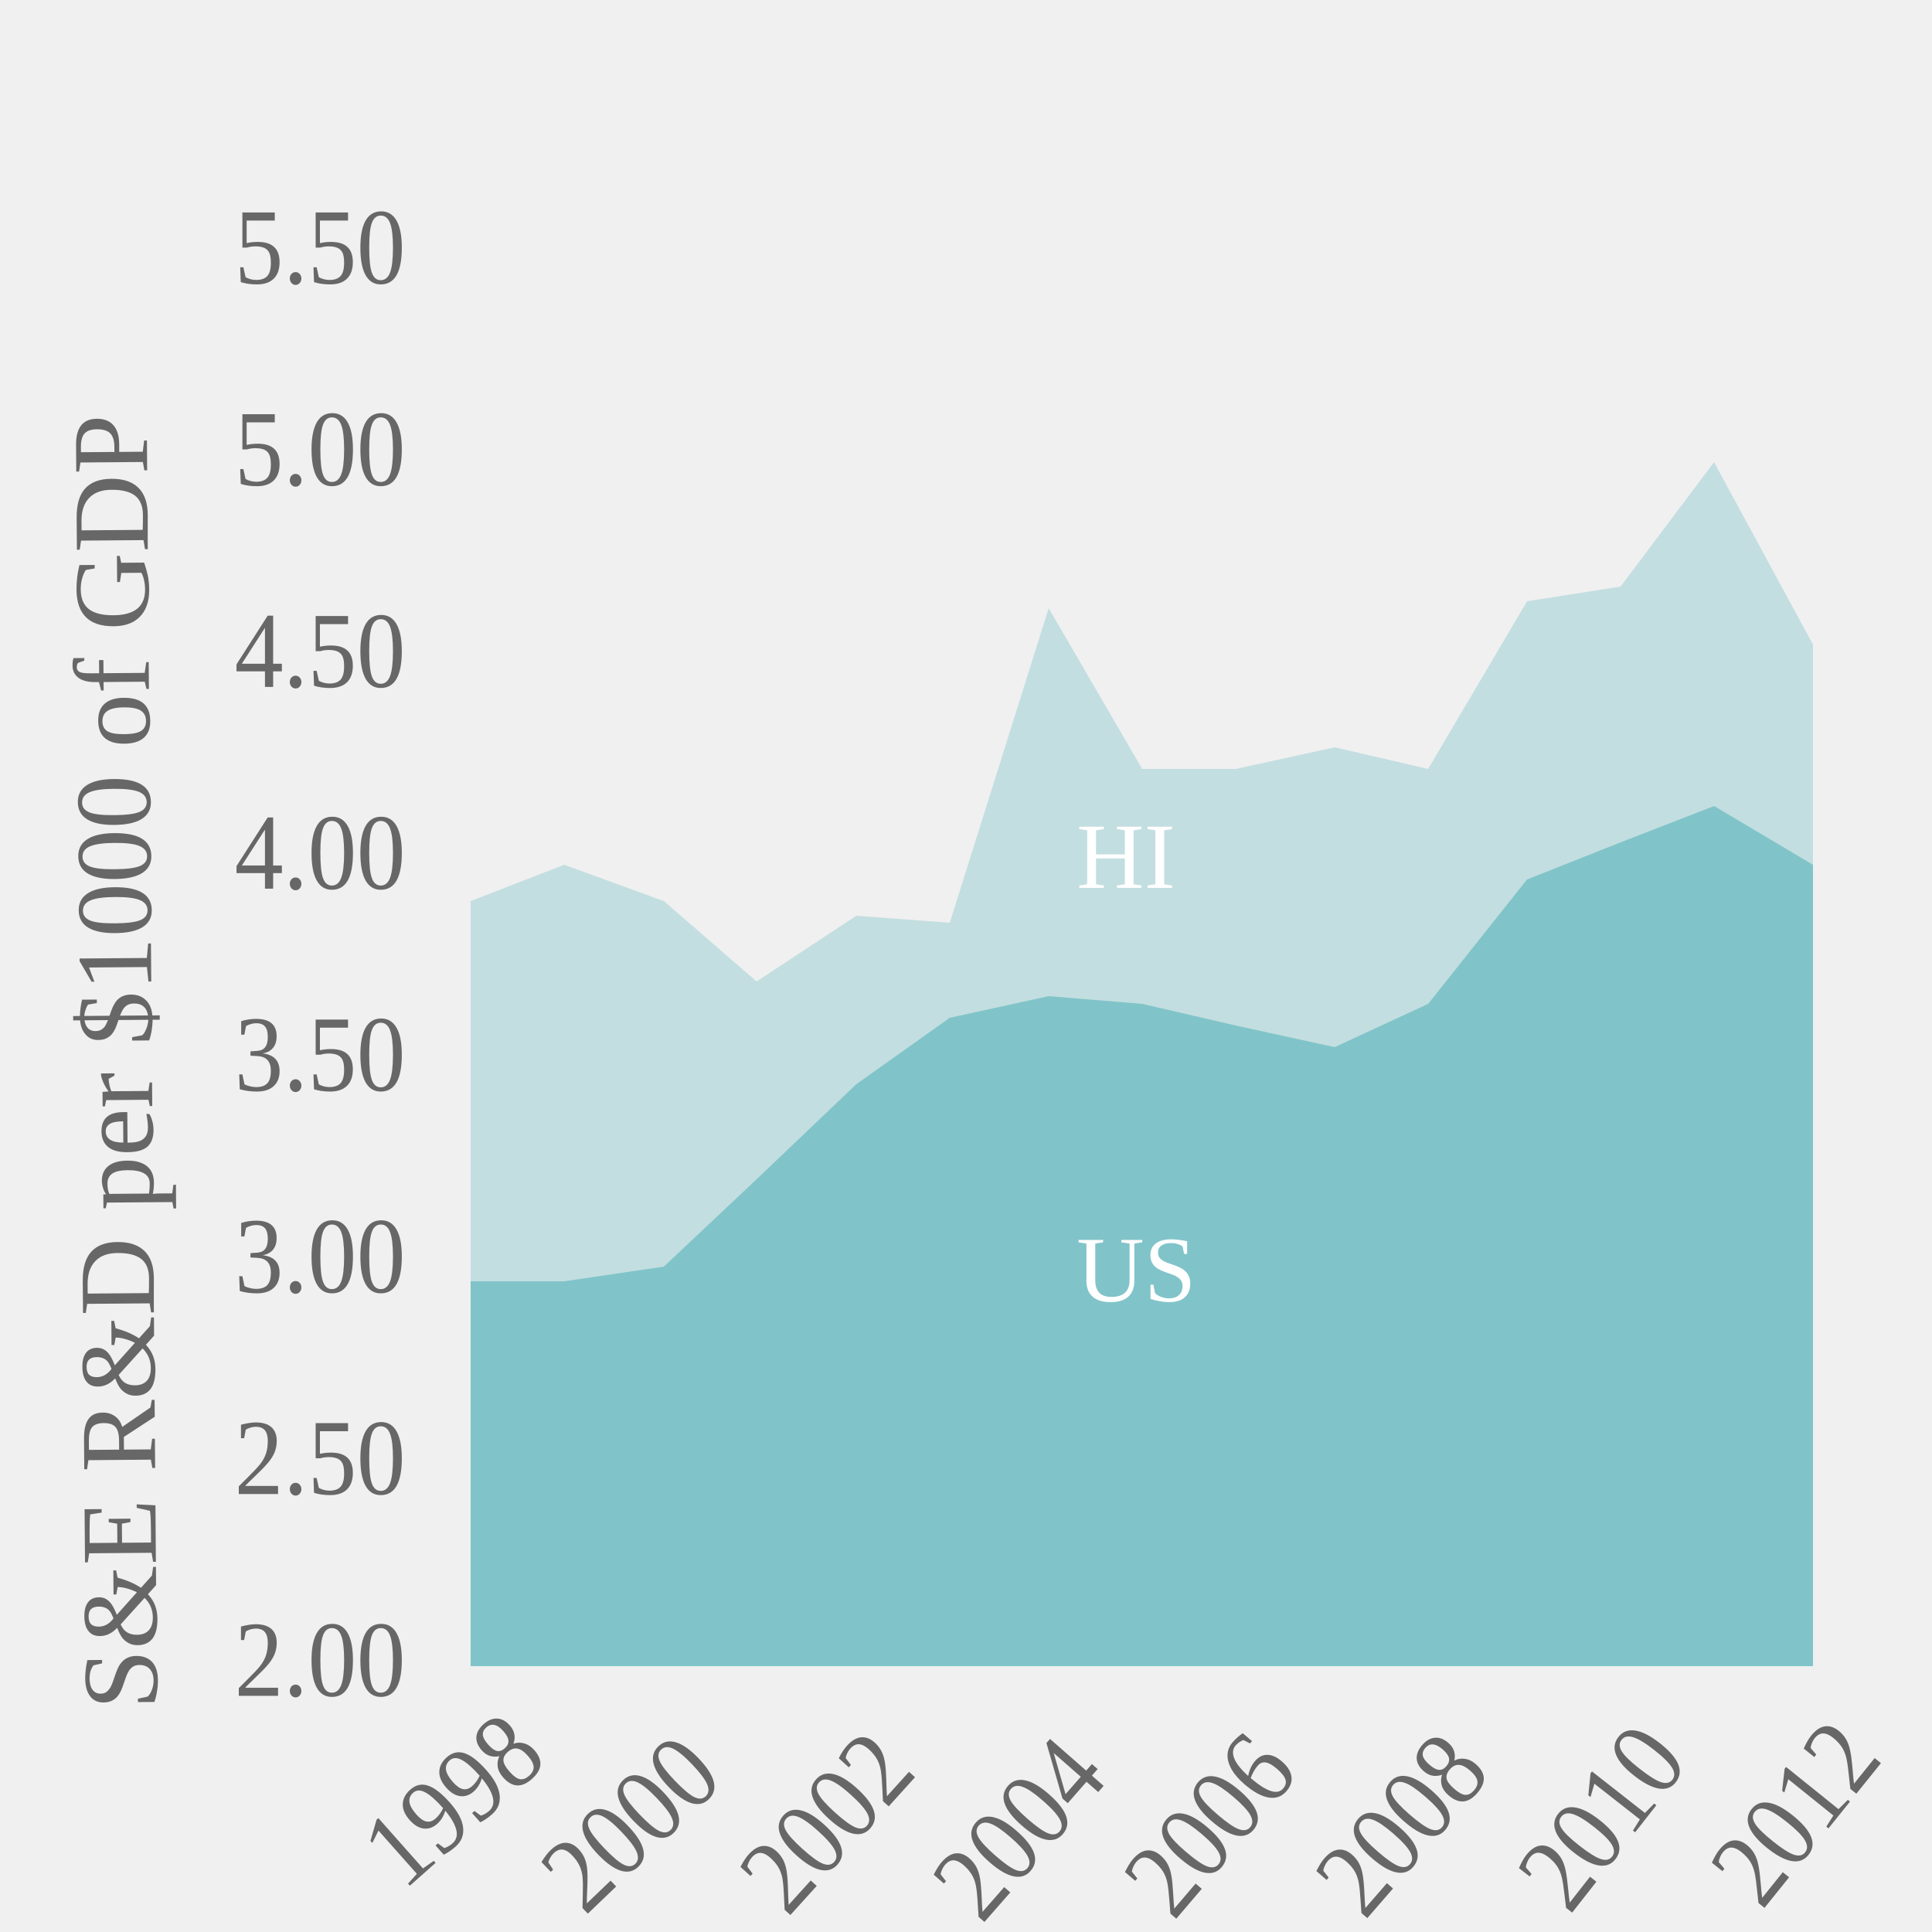
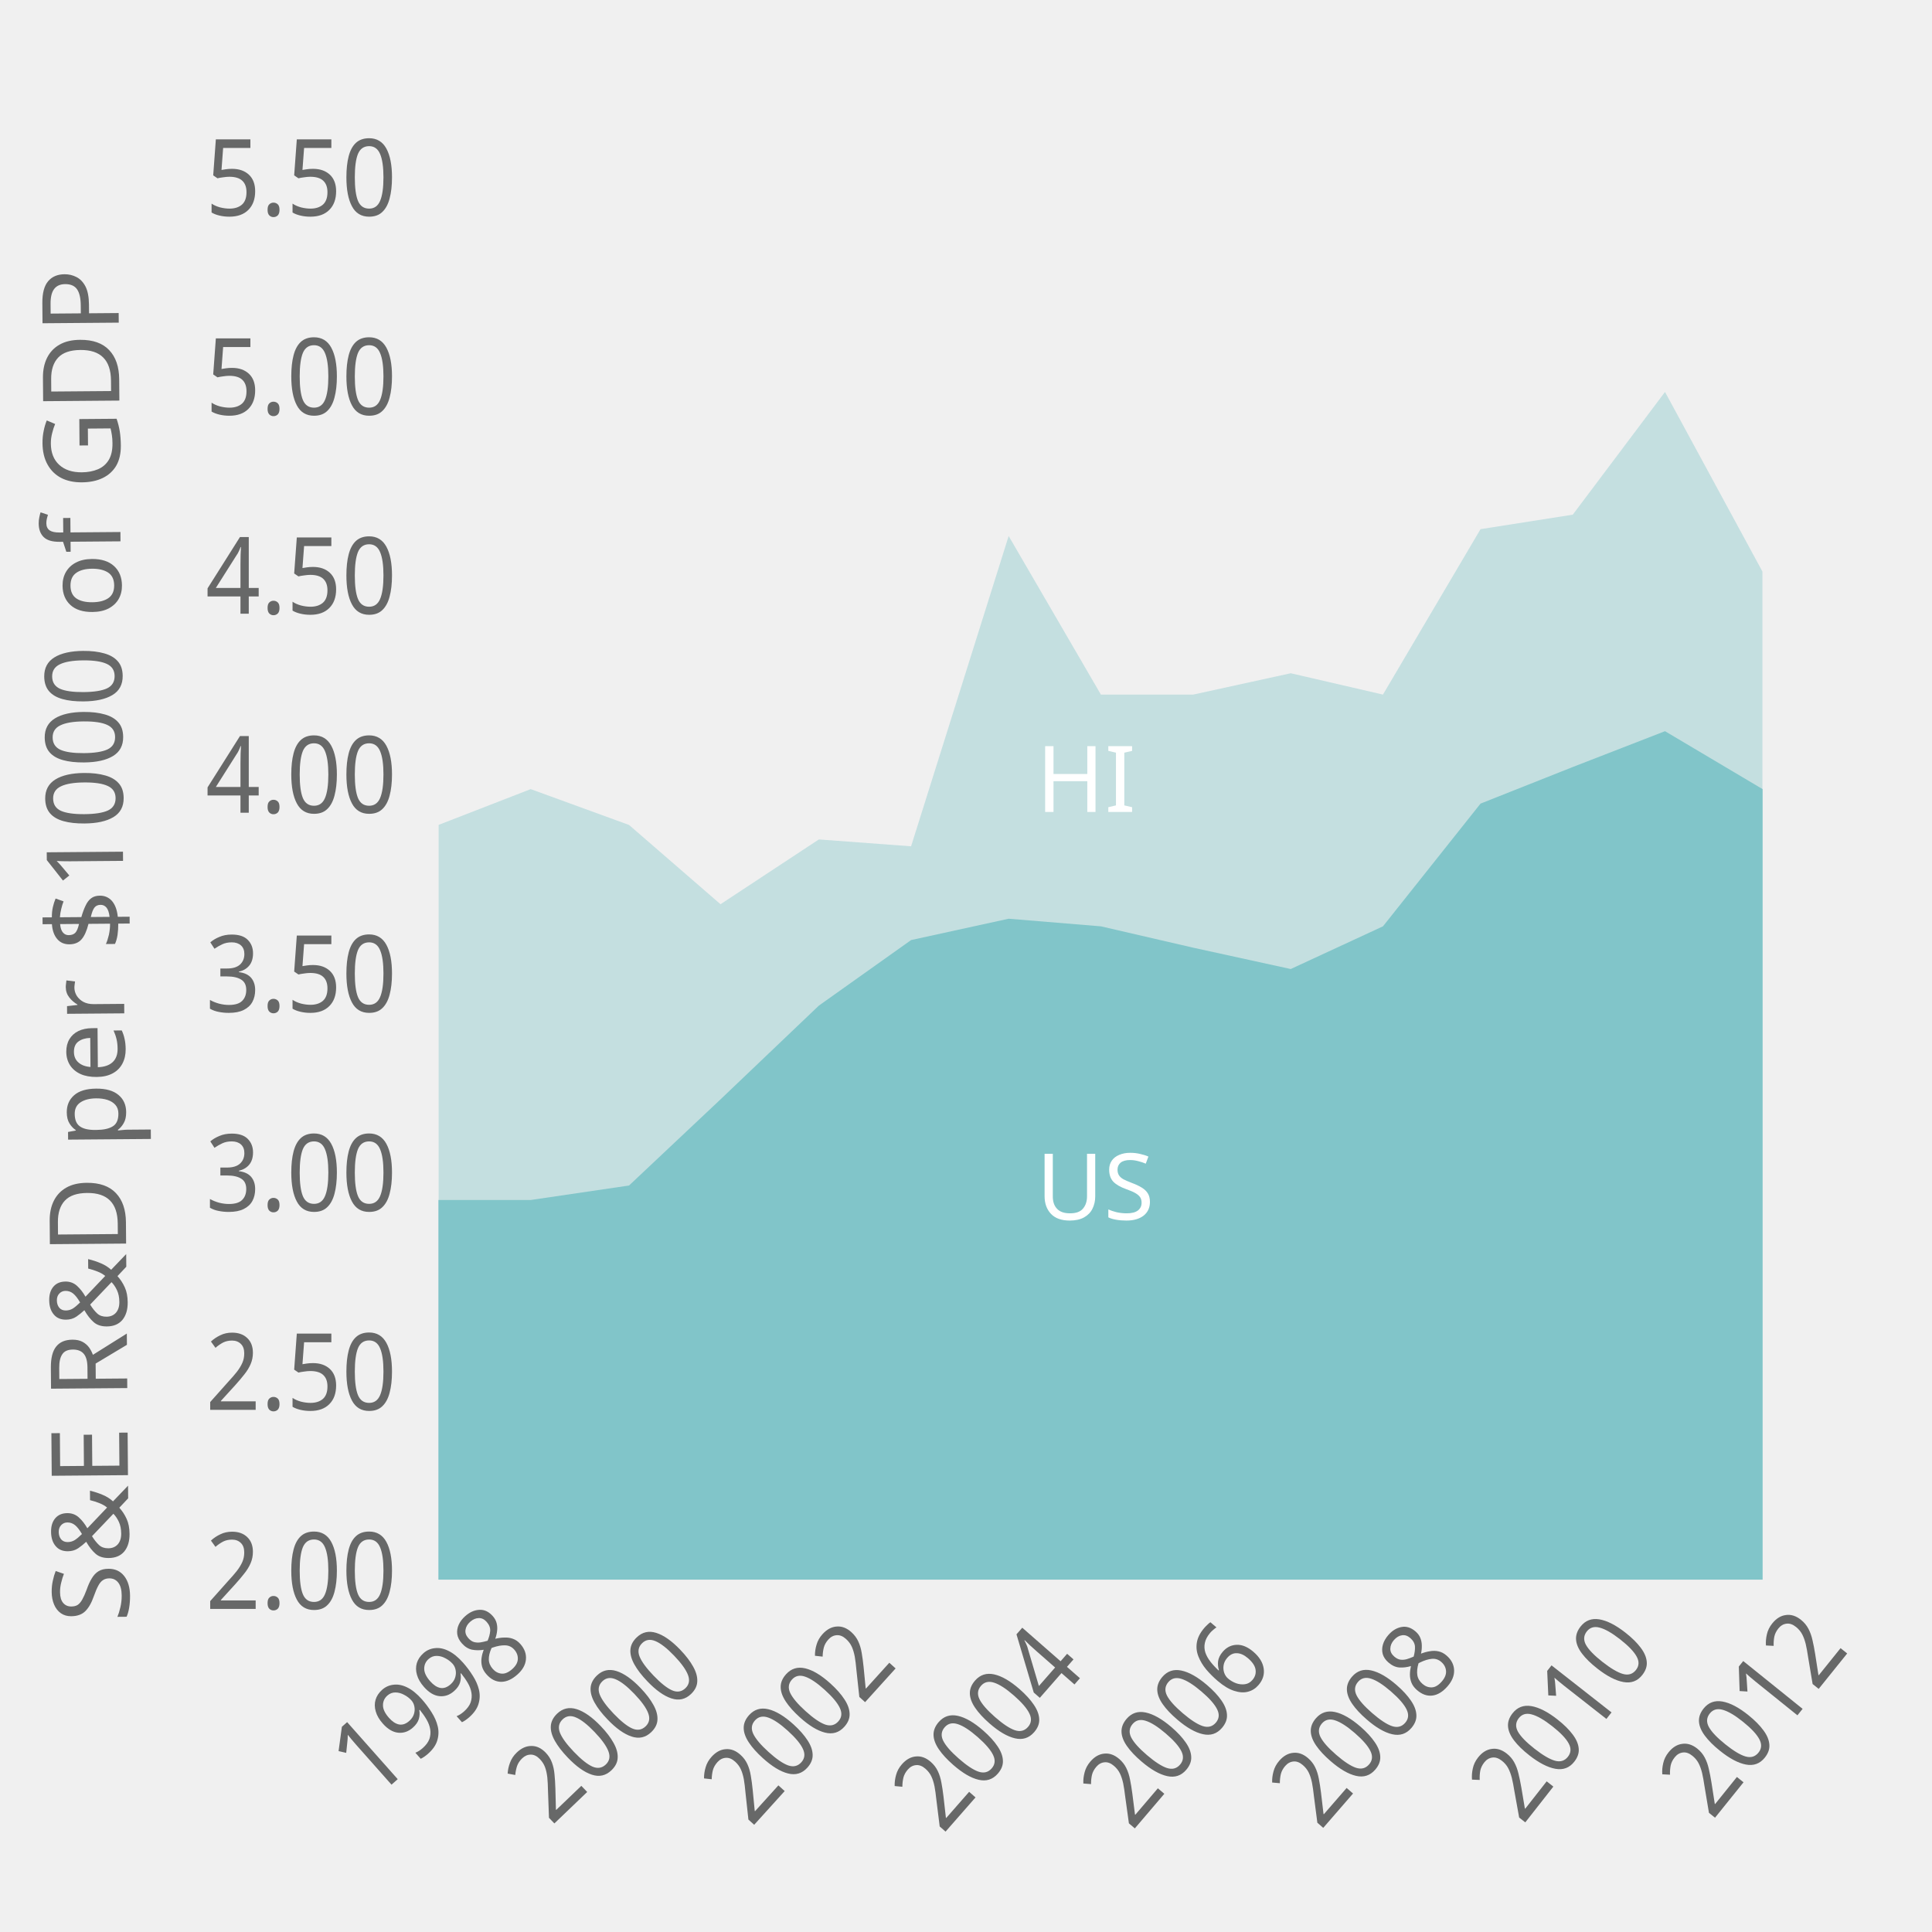
- <svg xmlns="http://www.w3.org/2000/svg" xmlns:xlink="http://www.w3.org/1999/xlink" id="Layer_1" viewBox="0 0 250 250">
-   <style>.st0{opacity:0.4;clip-path:url(#SVGID_2_);fill:#80C4C9;} .st1{fill:#80C4C9;} .st2{fill:#676767;} .st3{font-family:&amp;apos;Montserrat-Regular&amp;apos;;} .st4{font-size:14px;} .st5{fill:none;} .st6{fill:#FFFFFF;} .st7{font-family:&amp;apos;Gotham-Bold&amp;apos;;} .st8{font-size:12.09px;}</style>
+ <svg xmlns="http://www.w3.org/2000/svg" xmlns:xlink="http://www.w3.org/1999/xlink" width="217" height="217" viewBox="0 0 217 217">
  <defs>
-     <path id="SVGID_1_" d="M60.9 32.8h173.7v182.8H60.9z" />
+     <path id="a" d="M49.246 20.907H197.97v156.516H49.246z" />
  </defs>
-   <clipPath id="SVGID_2_">
-     <use xlink:href="#SVGID_1_" overflow="visible" />
+   <clipPath id="b">
+     <use xlink:href="#a" overflow="visible" />
  </clipPath>
-   <path class="st0" d="M60.9 116.6l12.1-4.7 12.9 4.7 12 10.4 12.9-8.5 12.1.9 12.8-40.7 12.1 20.8h12.1l12.8-2.8 12.1 2.8 12.8-21.7 12.1-1.9 12.1-16.1 12.8 23.6v132.2H60.9z" />
-   <path class="st1" d="M60.9 165.8H73l12.9-1.9 12-11.3 12.9-12.3 12.1-8.6 12.8-2.8 12.1 1 12.1 2.8 12.8 2.8 12.1-5.6 12.8-16.1 12.1-4.8 12.1-4.7 12.8 7.6v103.7H60.9z" />
-   <text transform="matrix(.903 0 0 1 30.35 219.44)" class="st2 st3 st4">2.00</text>
-   <text transform="matrix(.903 0 0 1 30.35 193.327)" class="st2 st3 st4">2.50</text>
-   <text transform="matrix(.903 0 0 1 30.35 167.218)" class="st2 st3 st4">3.00</text>
-   <text transform="matrix(.903 0 0 1 30.35 141.107)" class="st2 st3 st4">3.50</text>
-   <text transform="matrix(.903 0 0 1 30.35 114.996)" class="st2 st3 st4">4.00</text>
-   <text transform="matrix(.903 0 0 1 30.35 88.886)" class="st2 st3 st4">4.50</text>
-   <text transform="matrix(.903 0 0 1 30.35 62.775)" class="st2 st3 st4">5.00</text>
-   <text transform="matrix(.903 0 0 1 30.35 36.662)" class="st2 st3 st4">5.50</text>
-   <text transform="matrix(.6756 -.599 .6634 .7483 52.204 244.748)" class="st2 st3 st4">1998</text>
-   <text transform="matrix(.6518 -.6247 .692 .722 75.67 248.004)" class="st2 st3 st4">2000</text>
-   <text transform="matrix(.6057 -.6696 .7416 .6708 101.908 248.21)" class="st2 st3 st4">2002</text>
-   <text transform="matrix(.595 -.6792 .7523 .6588 127.022 249.113)" class="st2 st3 st4">2004</text>
-   <text transform="matrix(.5858 -.687 .761 .6488 151.856 248.695)" class="st2 st3 st4">2006</text>
-   <text transform="matrix(.5918 -.682 .7553 .6554 176.567 248.62)" class="st2 st3 st4">2008</text>
+   <path opacity=".4" clip-path="url(#b)" fill="#81C5C9" d="M49.246 92.658l10.36-4.025 11.045 4.025 10.275 8.905 11.046-7.278 10.36.77 10.96-34.848 10.36 17.81h10.362l10.96-2.398 10.358 2.396 10.96-18.58 10.36-1.627 10.36-13.786 10.96 20.207v113.193H49.246" />
+   <path fill="#81C5C9" d="M49.246 134.783h10.36l11.045-1.627 10.275-9.675 11.046-10.53 10.36-7.364 10.96-2.397 10.36.855 10.362 2.397 10.96 2.398 10.358-4.795 10.96-13.785 10.36-4.11 10.36-4.024 10.96 6.507v88.79H49.246" />
+   <text transform="matrix(.903 0 0 1 23.087 180.71)" fill="#676868" font-family="'ArialMT'" font-size="11.987">2.00</text>
+   <text transform="matrix(.903 0 0 1 23.087 158.352)" fill="#676868" font-family="'ArialMT'" font-size="11.987">2.50</text>
+   <text transform="matrix(.903 0 0 1 23.087 135.997)" fill="#676868" font-family="'ArialMT'" font-size="11.987">3.00</text>
+   <text transform="matrix(.903 0 0 1 23.087 113.64)" fill="#676868" font-family="'ArialMT'" font-size="11.987">3.50</text>
+   <text transform="matrix(.903 0 0 1 23.087 91.283)" fill="#676868" font-family="'ArialMT'" font-size="11.987">4.00</text>
+   <text transform="matrix(.903 0 0 1 23.087 68.928)" fill="#676868" font-family="'ArialMT'" font-size="11.987">4.50</text>
+   <text transform="matrix(.903 0 0 1 23.087 46.57)" fill="#676868" font-family="'ArialMT'" font-size="11.987">5.00</text>
+   <text transform="matrix(.903 0 0 1 23.087 24.213)" fill="#676868" font-family="'ArialMT'" font-size="11.987">5.50</text>
+   <text transform="matrix(.6756 -.599 .6634 .7483 41.8 202.38)" fill="#676868" font-family="'ArialMT'" font-size="11.987">1998</text>
+   <text transform="matrix(.6518 -.6247 .692 .722 61.89 205.167)" fill="#676868" font-family="'ArialMT'" font-size="11.987">2000</text>
+   <text transform="matrix(.6057 -.6696 .7416 .6708 84.358 205.345)" fill="#676868" font-family="'ArialMT'" font-size="11.987">2002</text>
+   <text transform="matrix(.595 -.6792 .7523 .6588 105.86 206.117)" fill="#676868" font-family="'ArialMT'" font-size="11.987">2004</text>
+   <text transform="matrix(.5858 -.687 .761 .6488 127.124 205.76)" fill="#676868" font-family="'ArialMT'" font-size="11.987">2006</text>
+   <text transform="matrix(.5918 -.682 .7553 .6554 148.283 205.697)" fill="#676868" font-family="'ArialMT'" font-size="11.987">2008</text>
  <g>
-     <text transform="matrix(.5572 -.7105 .787 .617 203.098 247.922)" class="st2 st3 st4">2010</text>
+     <text transform="matrix(.5572 -.7105 .787 .617 170.997 205.097)" fill="#676868" font-family="'ArialMT'" font-size="11.987">2010</text>
  </g>
  <g>
-     <text transform="matrix(.566 -.7034 .779 .627 227.98 247.305)" class="st2 st3 st4">2012</text>
+     <text transform="matrix(.566 -.7034 .779 .627 192.302 204.57)" fill="#676868" font-family="'ArialMT'" font-size="11.987">2012</text>
  </g>
  <g>
-     <path class="st5" d="M139.3 159.5h37.2V189h-37.2z" />
-     <text transform="translate(139.32 168.368)" class="st6 st7 st8">US</text>
+     <path fill="none" d="M116.373 129.39h31.85v25.258h-31.85z" />
+     <text transform="translate(116.39 136.982)" fill="#FFF" font-family="'GothamBook'" font-size="10.352">US</text>
  </g>
  <g>
-     <path class="st5" d="M139.3 106.1h37.2v29.5h-37.2z" />
-     <text transform="translate(139.32 114.894)" class="st6 st7 st8">HI</text>
+     <path fill="none" d="M116.373 83.667h31.85v25.26h-31.85z" />
+     <text transform="translate(116.39 91.196)" fill="#FFF" font-family="'GothamBook'" font-size="10.352">HI</text>
  </g>
  <g>
-     <path class="st5" d="M8.818 20.455l18.5-.107 1.165 200.8-18.5.107z" />
-     <text transform="matrix(-.008 -1 1 -.008 20.325 221.18)" class="st2 st3 st4">S&amp;E R&amp;D per $1000 of GDP</text>
+     <path fill="none" d="M21.49 182.172l-15.84.092-.996-171.93 15.84-.093z" />
+     <text transform="matrix(-.008 -1 1 -.008 14.505 182.2)" fill="#676868" font-family="'ArialMT'" font-size="11.987">S&amp;E R&amp;D per $1000 of GDP</text>
  </g>
</svg>
